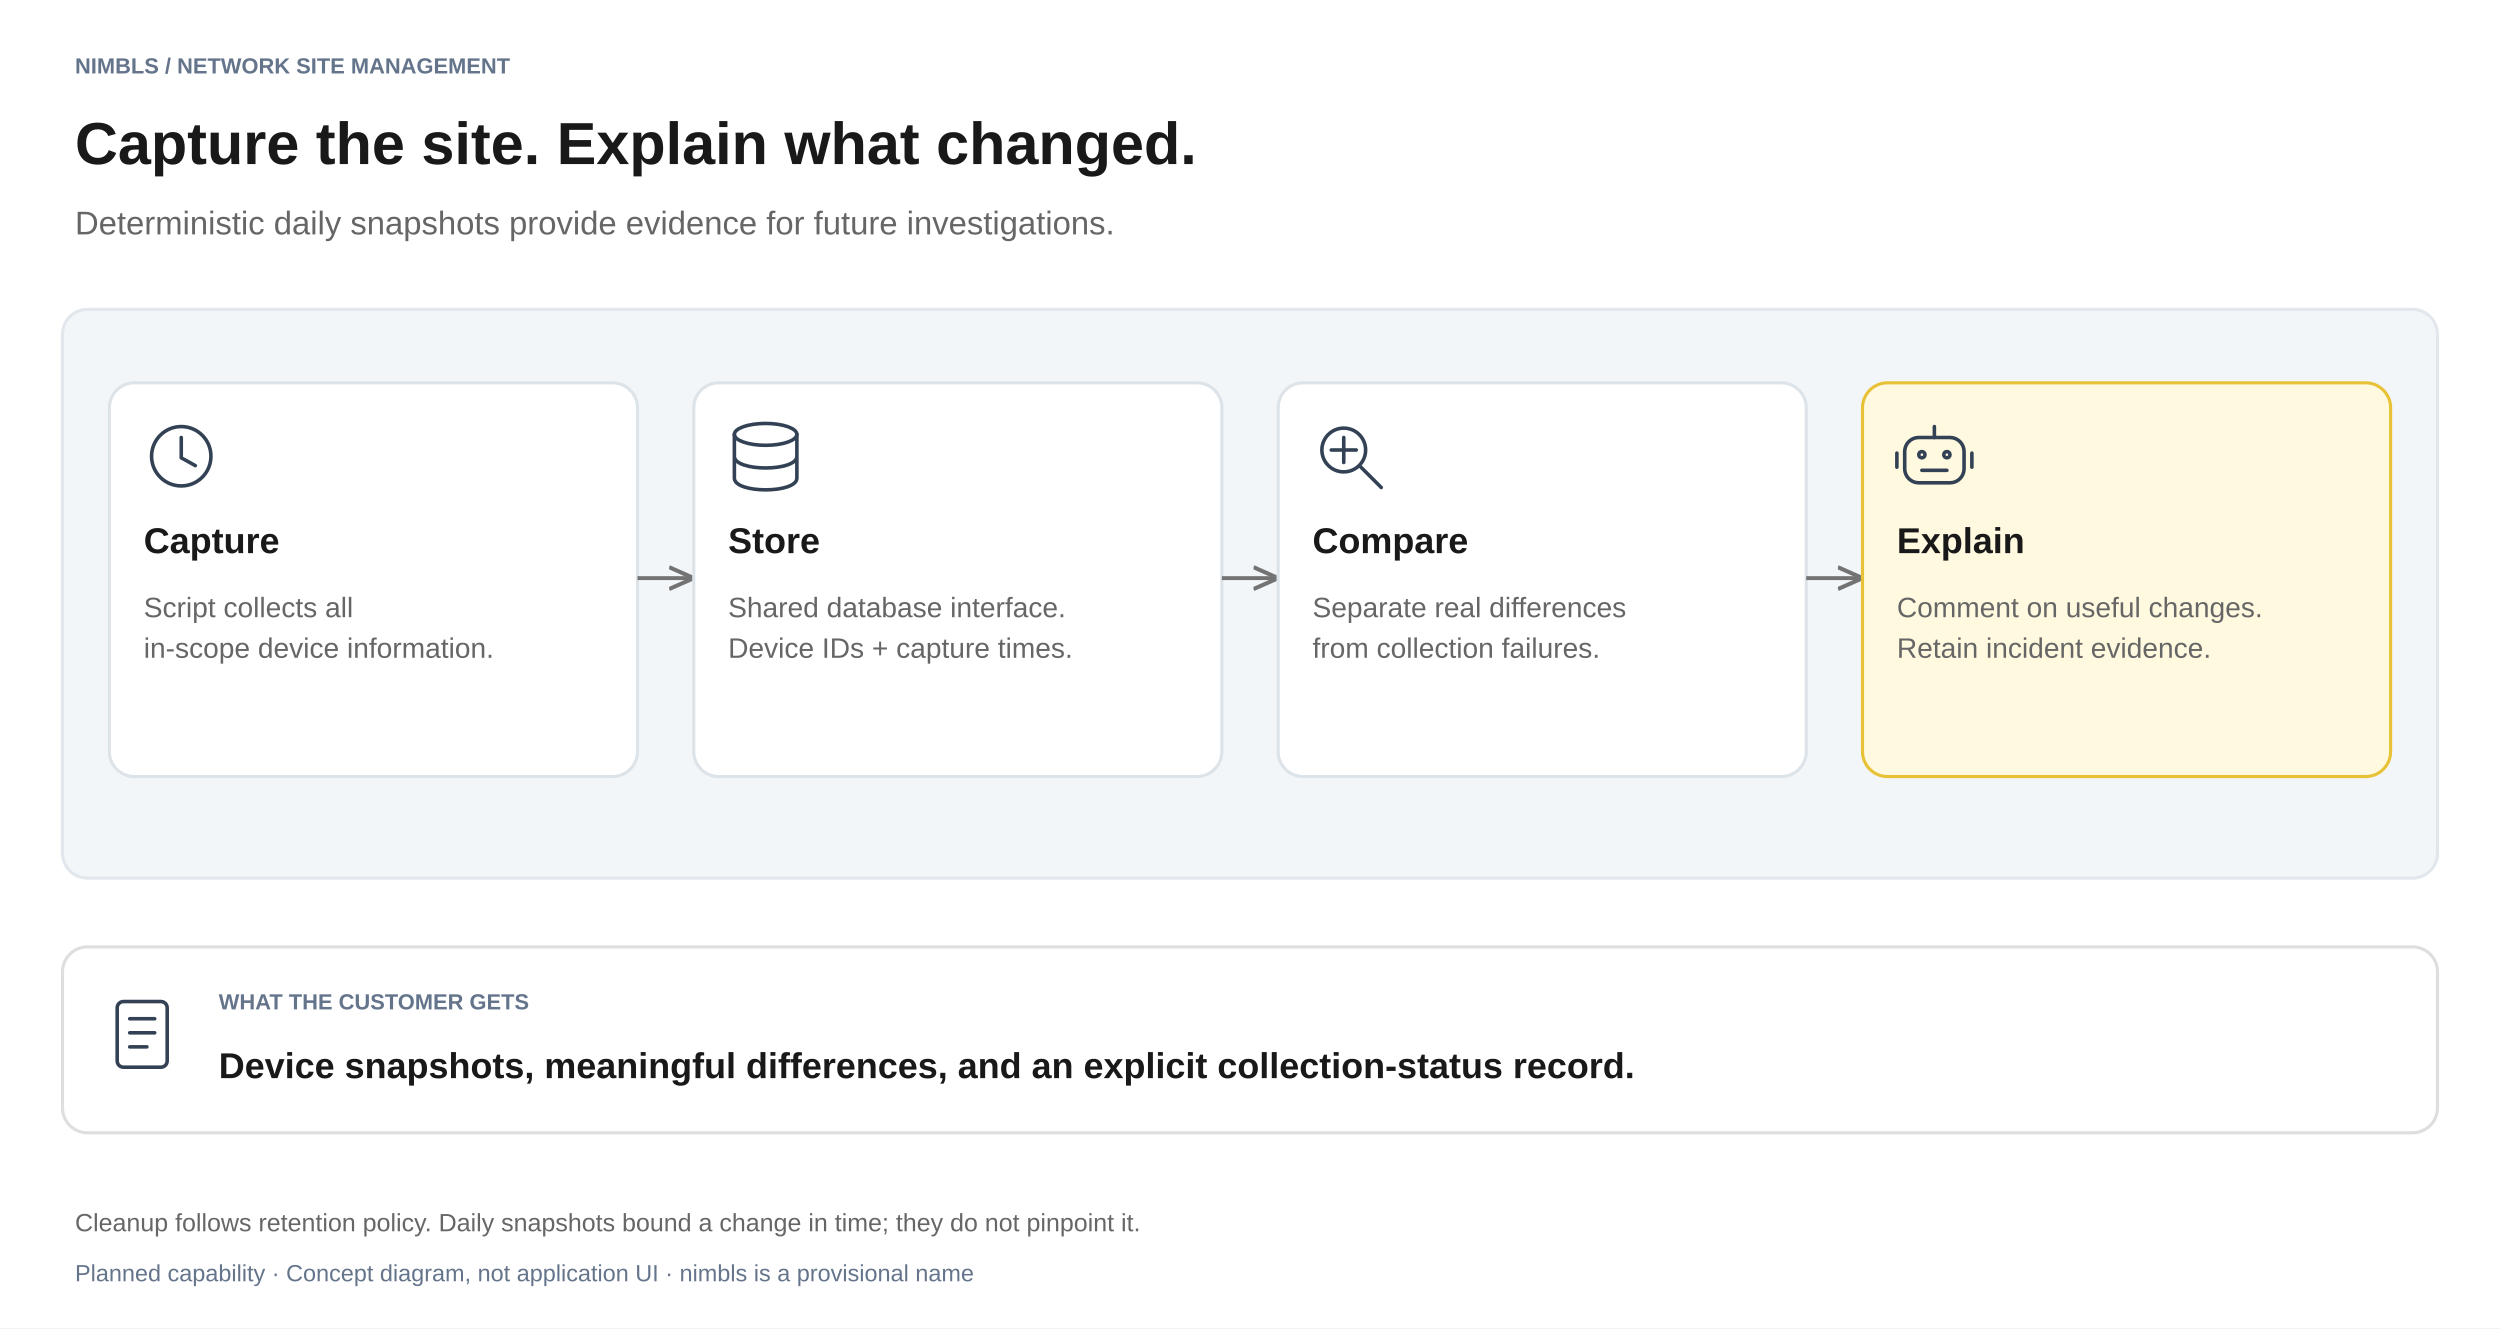
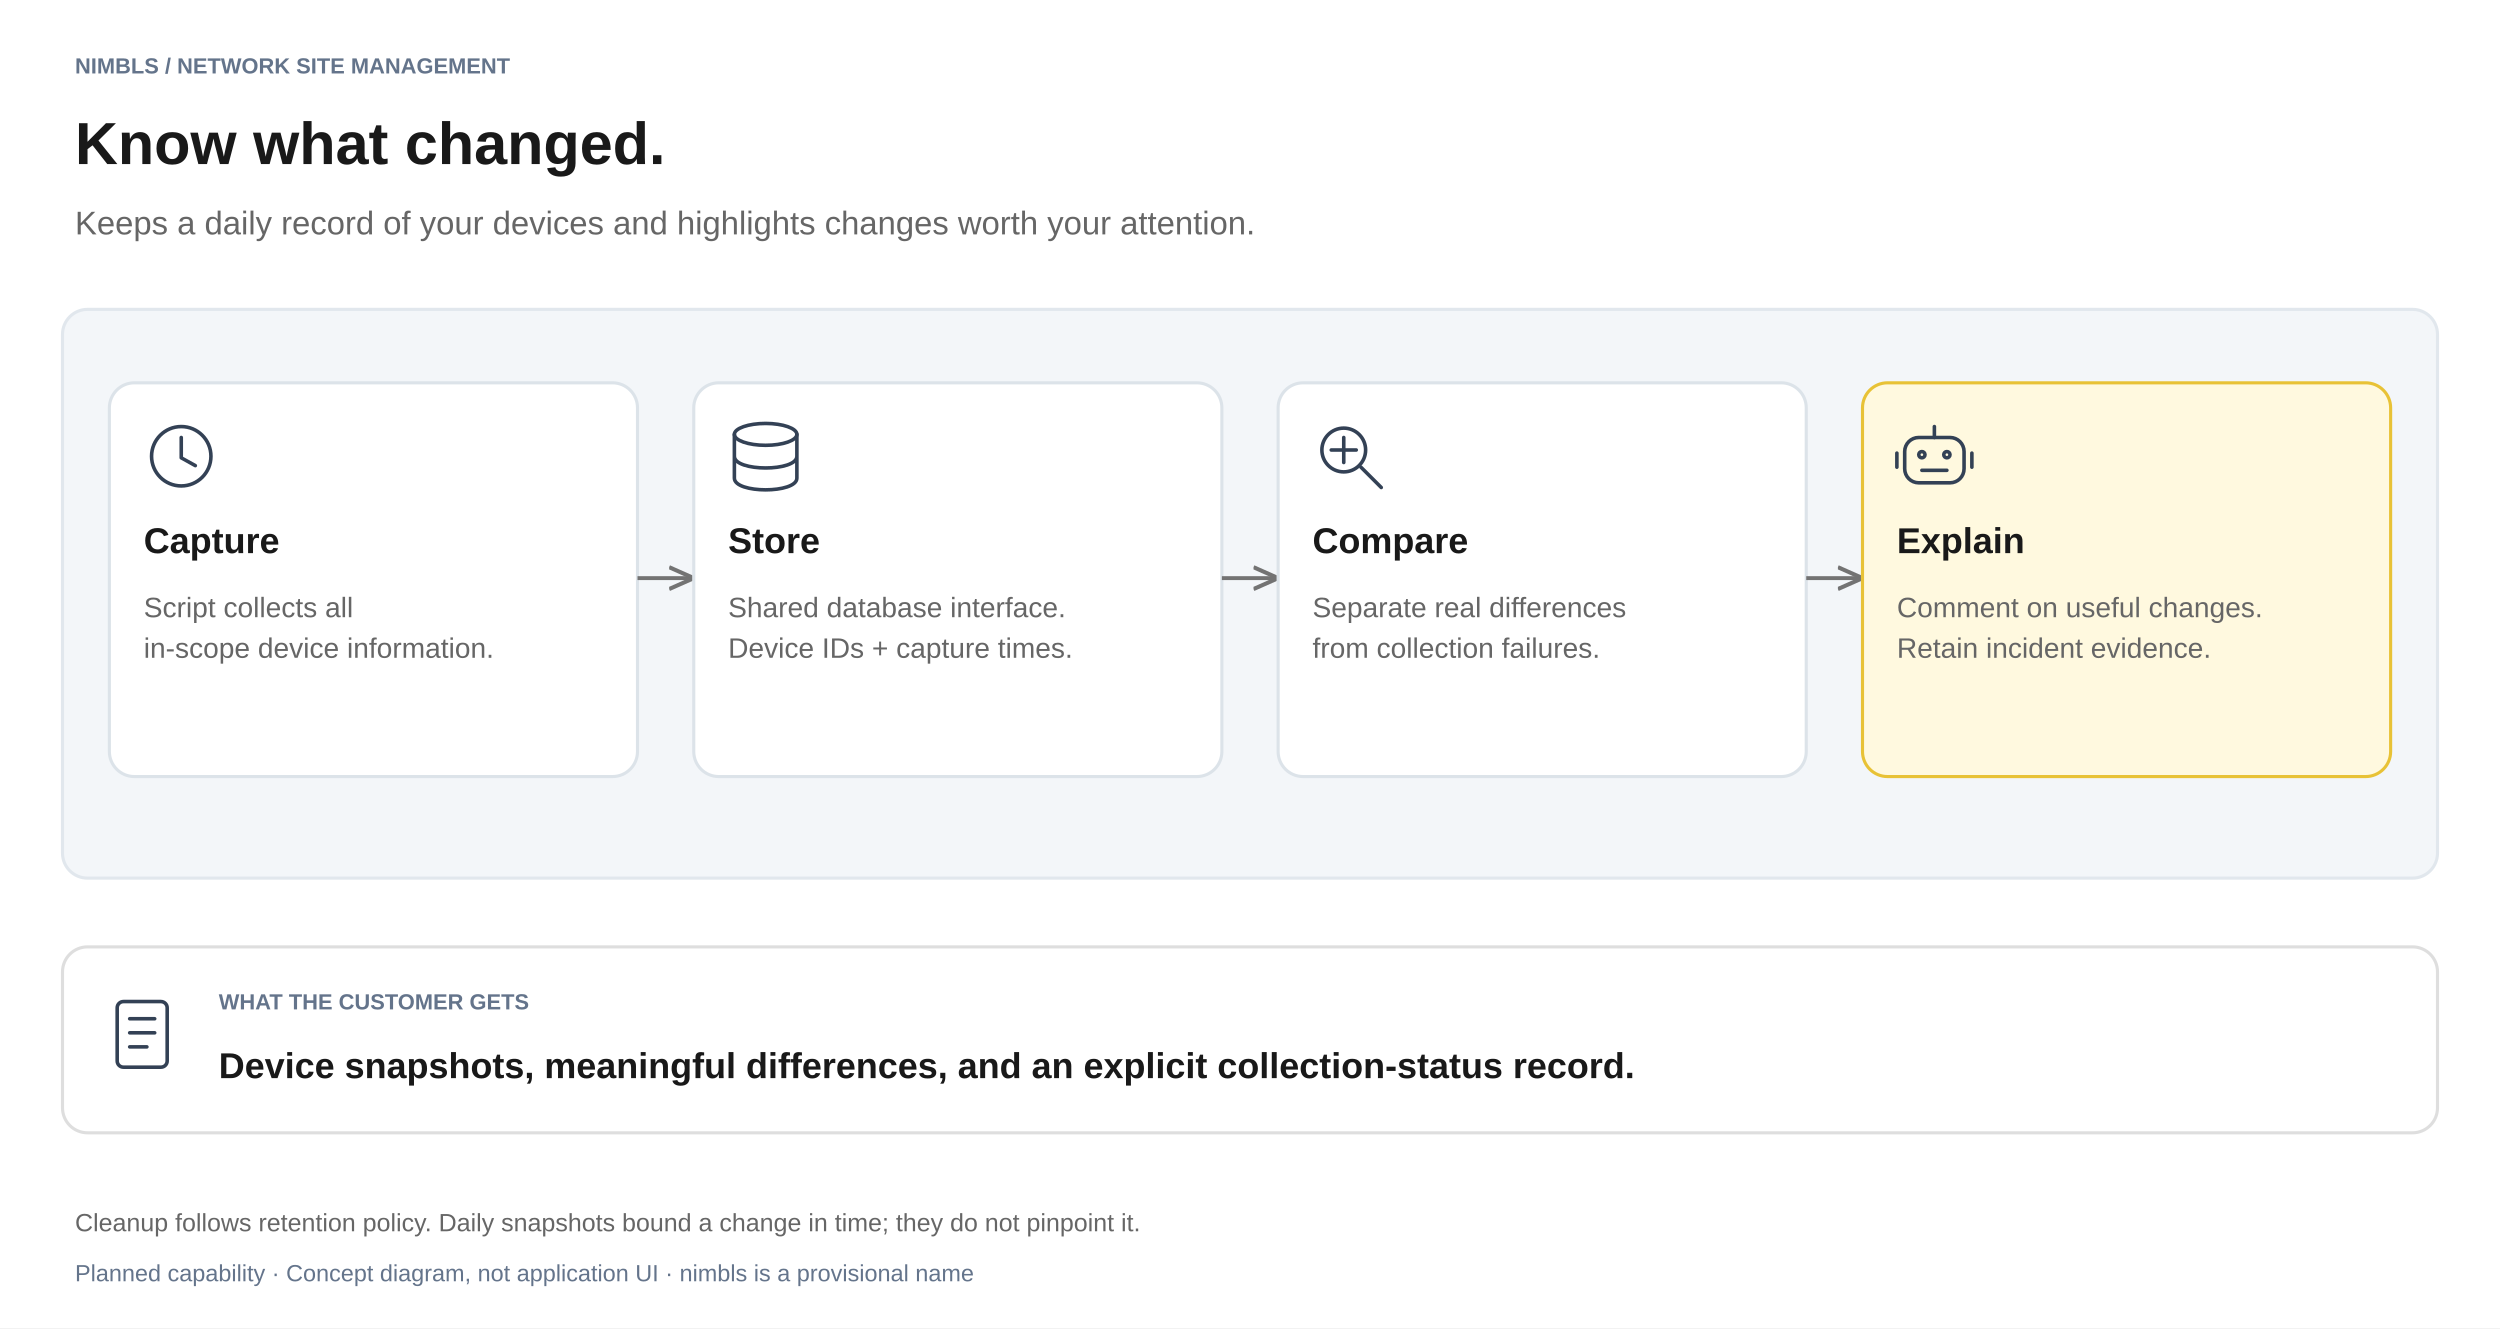
<svg xmlns="http://www.w3.org/2000/svg" width="1600" height="850" viewBox="0 0 1600 850" role="img" aria-labelledby="title">
  <defs>
    <marker id="arrow" viewBox="0 0 10 10" refX="9" refY="5" markerWidth="7" markerHeight="7" orient="auto">
      <path d="M0 1L9 5L0 9" fill="none" stroke="#737373" stroke-width="1.5" />
    </marker>
    <marker id="back" viewBox="0 0 10 10" refX="1" refY="5" markerWidth="7" markerHeight="7" orient="auto">
      <path d="M9 1L1 5L9 9" fill="none" stroke="#737373" stroke-width="1.5" />
    </marker>
  </defs>
  <rect width="1600" height="850" fill="white" />
  <g font-family="Arial,Helvetica,sans-serif">
    <text x="48" y="47" font-size="14" fill="#64748b" font-weight="700">NIMBLS / NETWORK SITE MANAGEMENT</text>
-     <text x="48" y="105" font-size="38" fill="#191919" font-weight="700">Capture the site. Explain what changed.</text>
-     <text x="48" y="150" font-size="21" fill="#666" font-weight="400">Deterministic daily snapshots provide evidence for future investigations.</text>
+     <text x="48" y="105" font-size="38" fill="#191919" font-weight="700">Know what changed.</text>
+     <text x="48" y="150" font-size="21" fill="#666" font-weight="400">Keeps a daily record of your devices and highlights changes worth your attention.</text>
    <rect x="40" y="198" width="1520" height="364" rx="16" fill="#f3f6f9" stroke="#e1e7ed" stroke-width="2" />
    <rect x="70.0" y="245" width="338.0" height="252" rx="16" fill="#fff" stroke="#dce3e9" stroke-width="2" />
    <g transform="translate(92.0 268) scale(1)" fill="none" stroke="#334155" stroke-width="2.3" stroke-linecap="round" stroke-linejoin="round">
      <circle cx="24" cy="24" r="19" />
      <path d="M24 12v13l9 5" />
    </g>
    <text x="92.0" y="354" font-size="23" fill="#191919" font-weight="700">Capture</text>
    <text x="92.0" y="395" font-size="18" fill="#666" font-weight="400">Script collects all</text>
    <text x="92.0" y="421" font-size="18" fill="#666" font-weight="400">in-scope device information.</text>
    <path d="M408.0 370h36" fill="none" stroke="#737373" stroke-width="2.5" marker-end="url(#arrow)" />
    <rect x="444.0" y="245" width="338.0" height="252" rx="16" fill="#fff" stroke="#dce3e9" stroke-width="2" />
    <g transform="translate(466.0 268) scale(1)" fill="none" stroke="#334155" stroke-width="2.3" stroke-linecap="round" stroke-linejoin="round">
      <ellipse cx="24" cy="10" rx="20" ry="7" />
      <path d="M4 10v28c0 10 40 10 40 0V10M4 24c0 10 40 10 40 0" />
    </g>
    <text x="466.0" y="354" font-size="23" fill="#191919" font-weight="700">Store</text>
    <text x="466.0" y="395" font-size="18" fill="#666" font-weight="400">Shared database interface.</text>
    <text x="466.0" y="421" font-size="18" fill="#666" font-weight="400">Device IDs + capture times.</text>
    <path d="M782.0 370h36" fill="none" stroke="#737373" stroke-width="2.5" marker-end="url(#arrow)" />
    <rect x="818.0" y="245" width="338.0" height="252" rx="16" fill="#fff" stroke="#dce3e9" stroke-width="2" />
    <g transform="translate(840.0 268) scale(1)" fill="none" stroke="#334155" stroke-width="2.3" stroke-linecap="round" stroke-linejoin="round">
      <circle cx="20" cy="20" r="14" />
      <path d="m31 31 13 13M12 20h16m-8-8v16" />
    </g>
    <text x="840.0" y="354" font-size="23" fill="#191919" font-weight="700">Compare</text>
    <text x="840.0" y="395" font-size="18" fill="#666" font-weight="400">Separate real differences</text>
    <text x="840.0" y="421" font-size="18" fill="#666" font-weight="400">from collection failures.</text>
    <path d="M1156.0 370h36" fill="none" stroke="#737373" stroke-width="2.5" marker-end="url(#arrow)" />
    <rect x="1192.0" y="245" width="338.0" height="252" rx="16" fill="#fff9df" stroke="#e8c236" stroke-width="2" />
    <g transform="translate(1214.0 268) scale(1)" fill="none" stroke="#334155" stroke-width="2.3" stroke-linecap="round" stroke-linejoin="round">
      <rect x="5" y="12" width="38" height="29" rx="9" />
      <path d="M24 5v7M0 22v9m48-9v9M16 33h16" />
      <circle cx="16" cy="23" r="2" />
      <circle cx="32" cy="23" r="2" />
    </g>
    <text x="1214.0" y="354" font-size="23" fill="#191919" font-weight="700">Explain</text>
    <text x="1214.0" y="395" font-size="18" fill="#666" font-weight="400">Comment on useful changes.</text>
    <text x="1214.0" y="421" font-size="18" fill="#666" font-weight="400">Retain incident evidence.</text>
    <rect x="40" y="606" width="1520" height="119" rx="16" fill="#fff" stroke="#dedede" stroke-width="2" />
    <g transform="translate(67 638) scale(1)" fill="none" stroke="#334155" stroke-width="2.3" stroke-linecap="round" stroke-linejoin="round">
      <rect x="8" y="3" width="32" height="42" rx="4" />
      <path d="M16 14h16M16 23h16M16 32h11" />
    </g>
    <text x="140" y="646" font-size="14" fill="#64748b" font-weight="700">WHAT THE CUSTOMER GETS</text>
    <text x="140" y="690" font-size="23" fill="#191919" font-weight="700">Device snapshots, meaningful differences, and an explicit collection-status record.</text>
    <text x="48" y="788" font-size="16" fill="#666" font-weight="400">Cleanup follows retention policy. Daily snapshots bound a change in time; they do not pinpoint it.</text>
    <text x="48" y="820" font-size="15" fill="#64748b" font-weight="400">Planned capability · Concept diagram, not application UI · nimbls is a provisional name</text>
  </g>
</svg>
